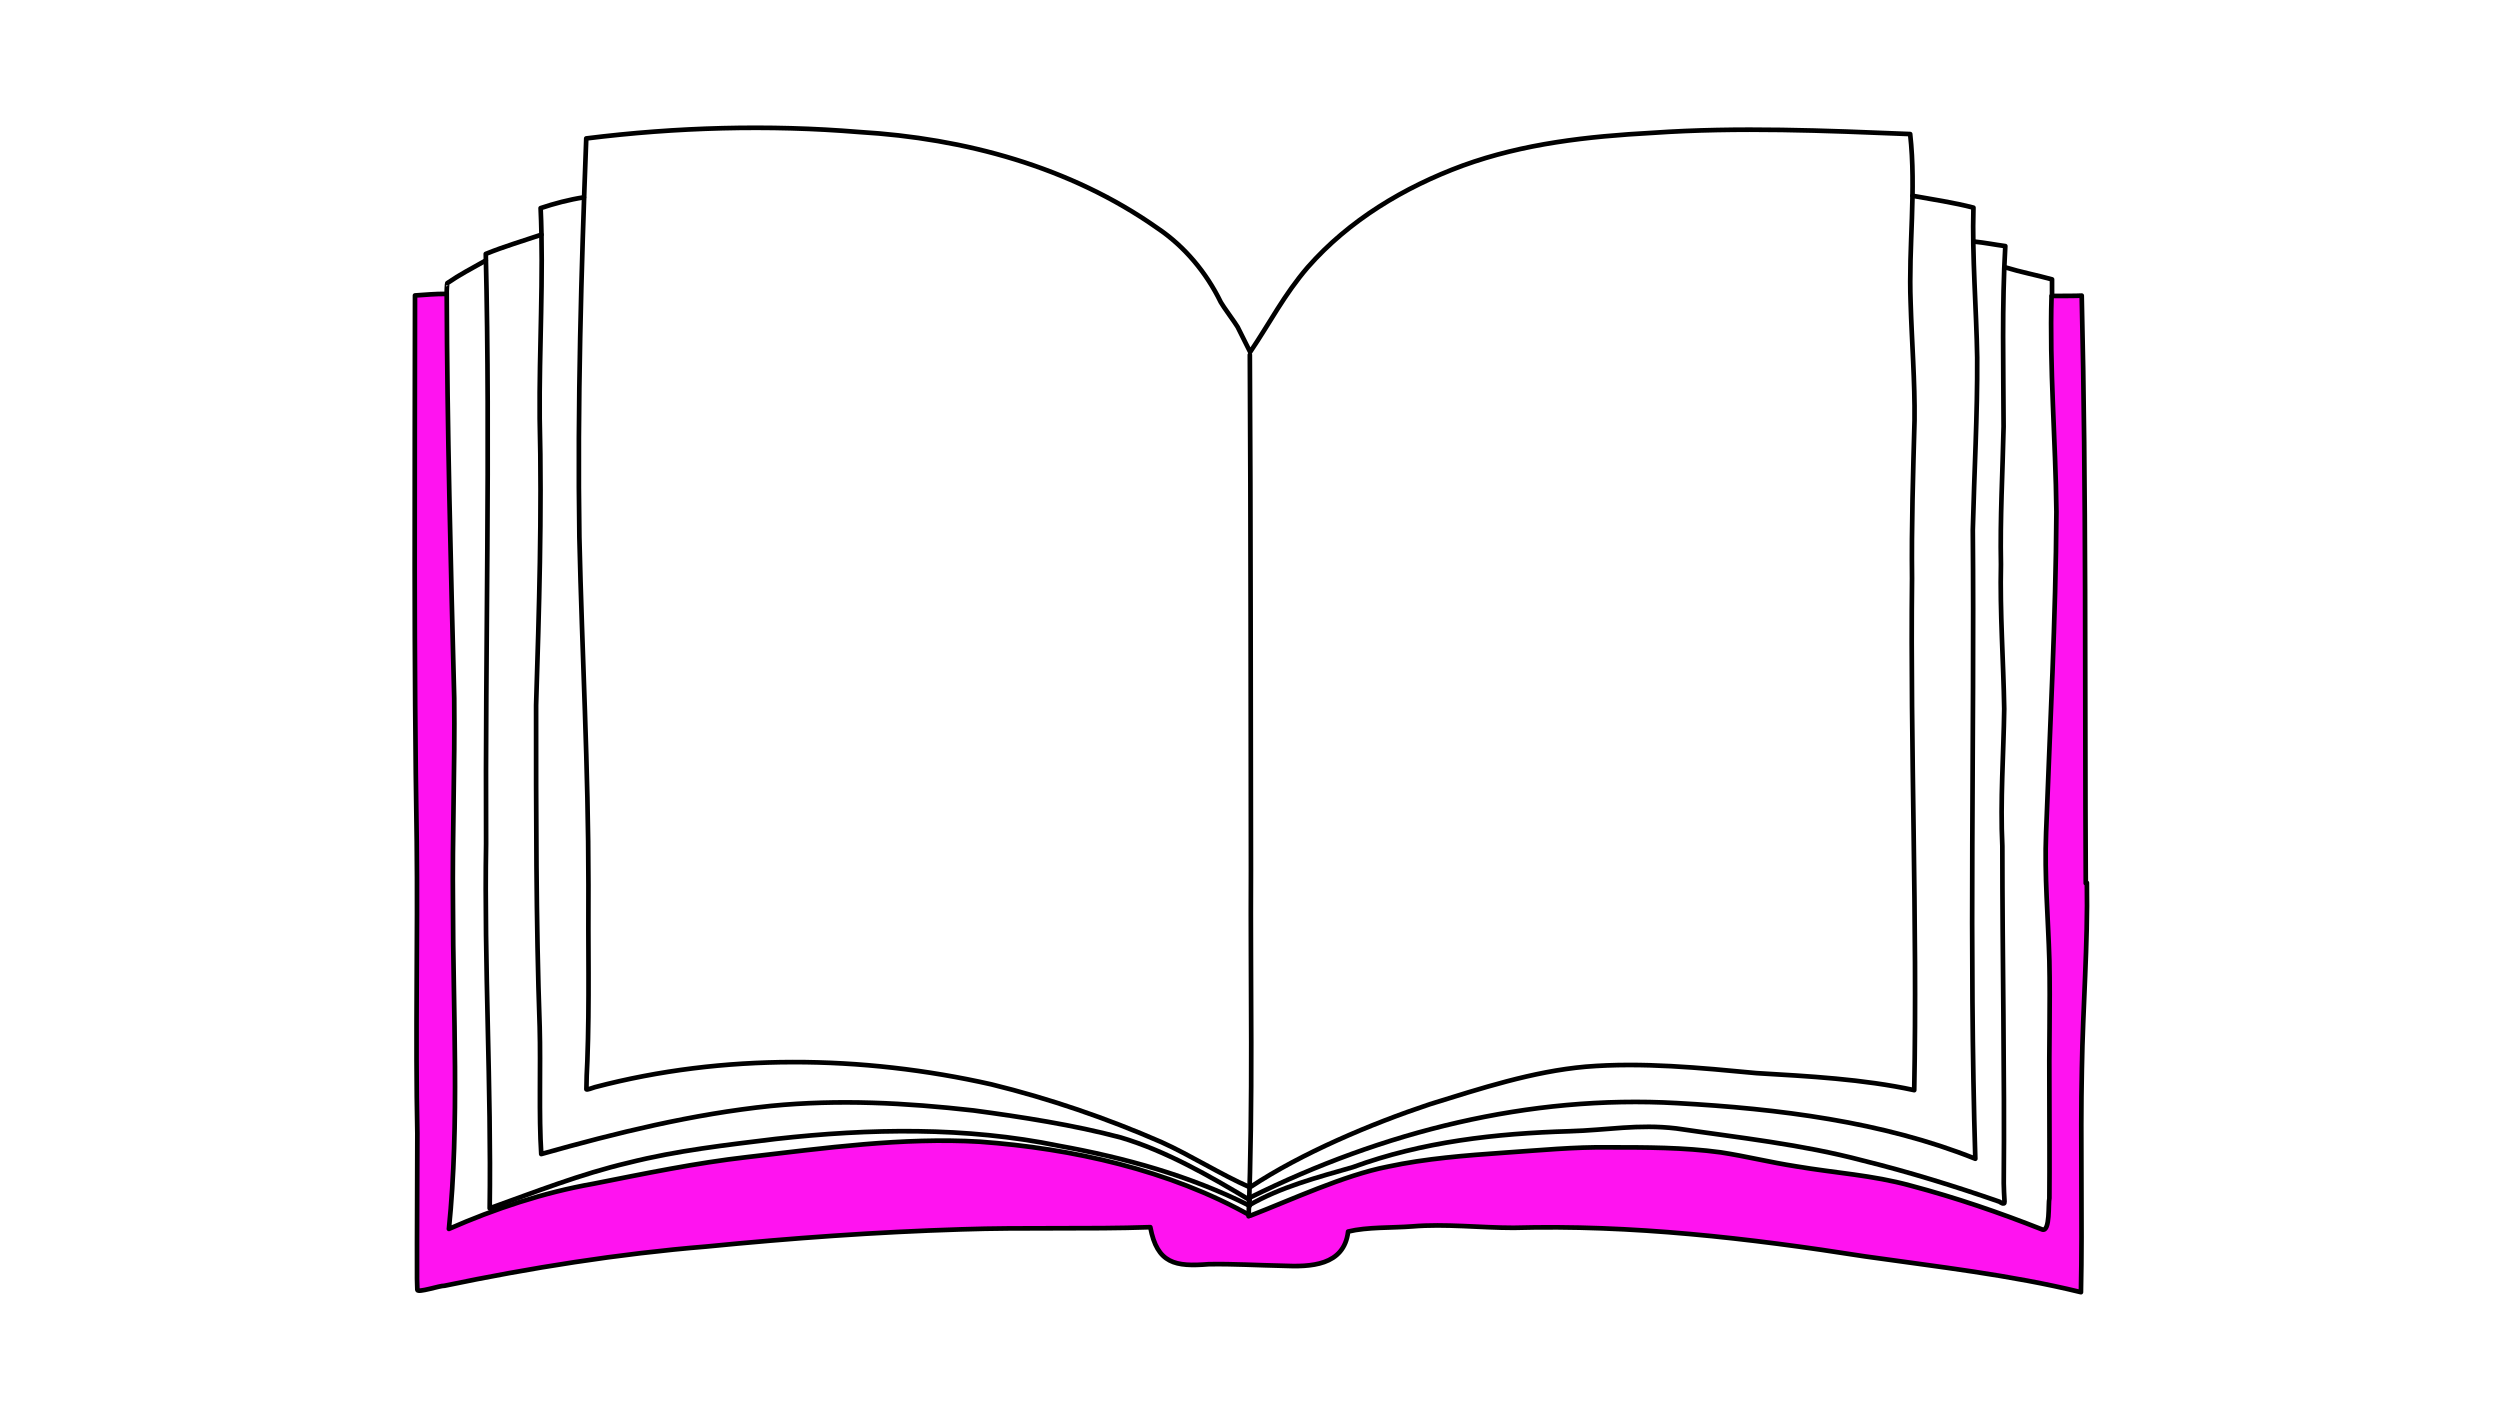
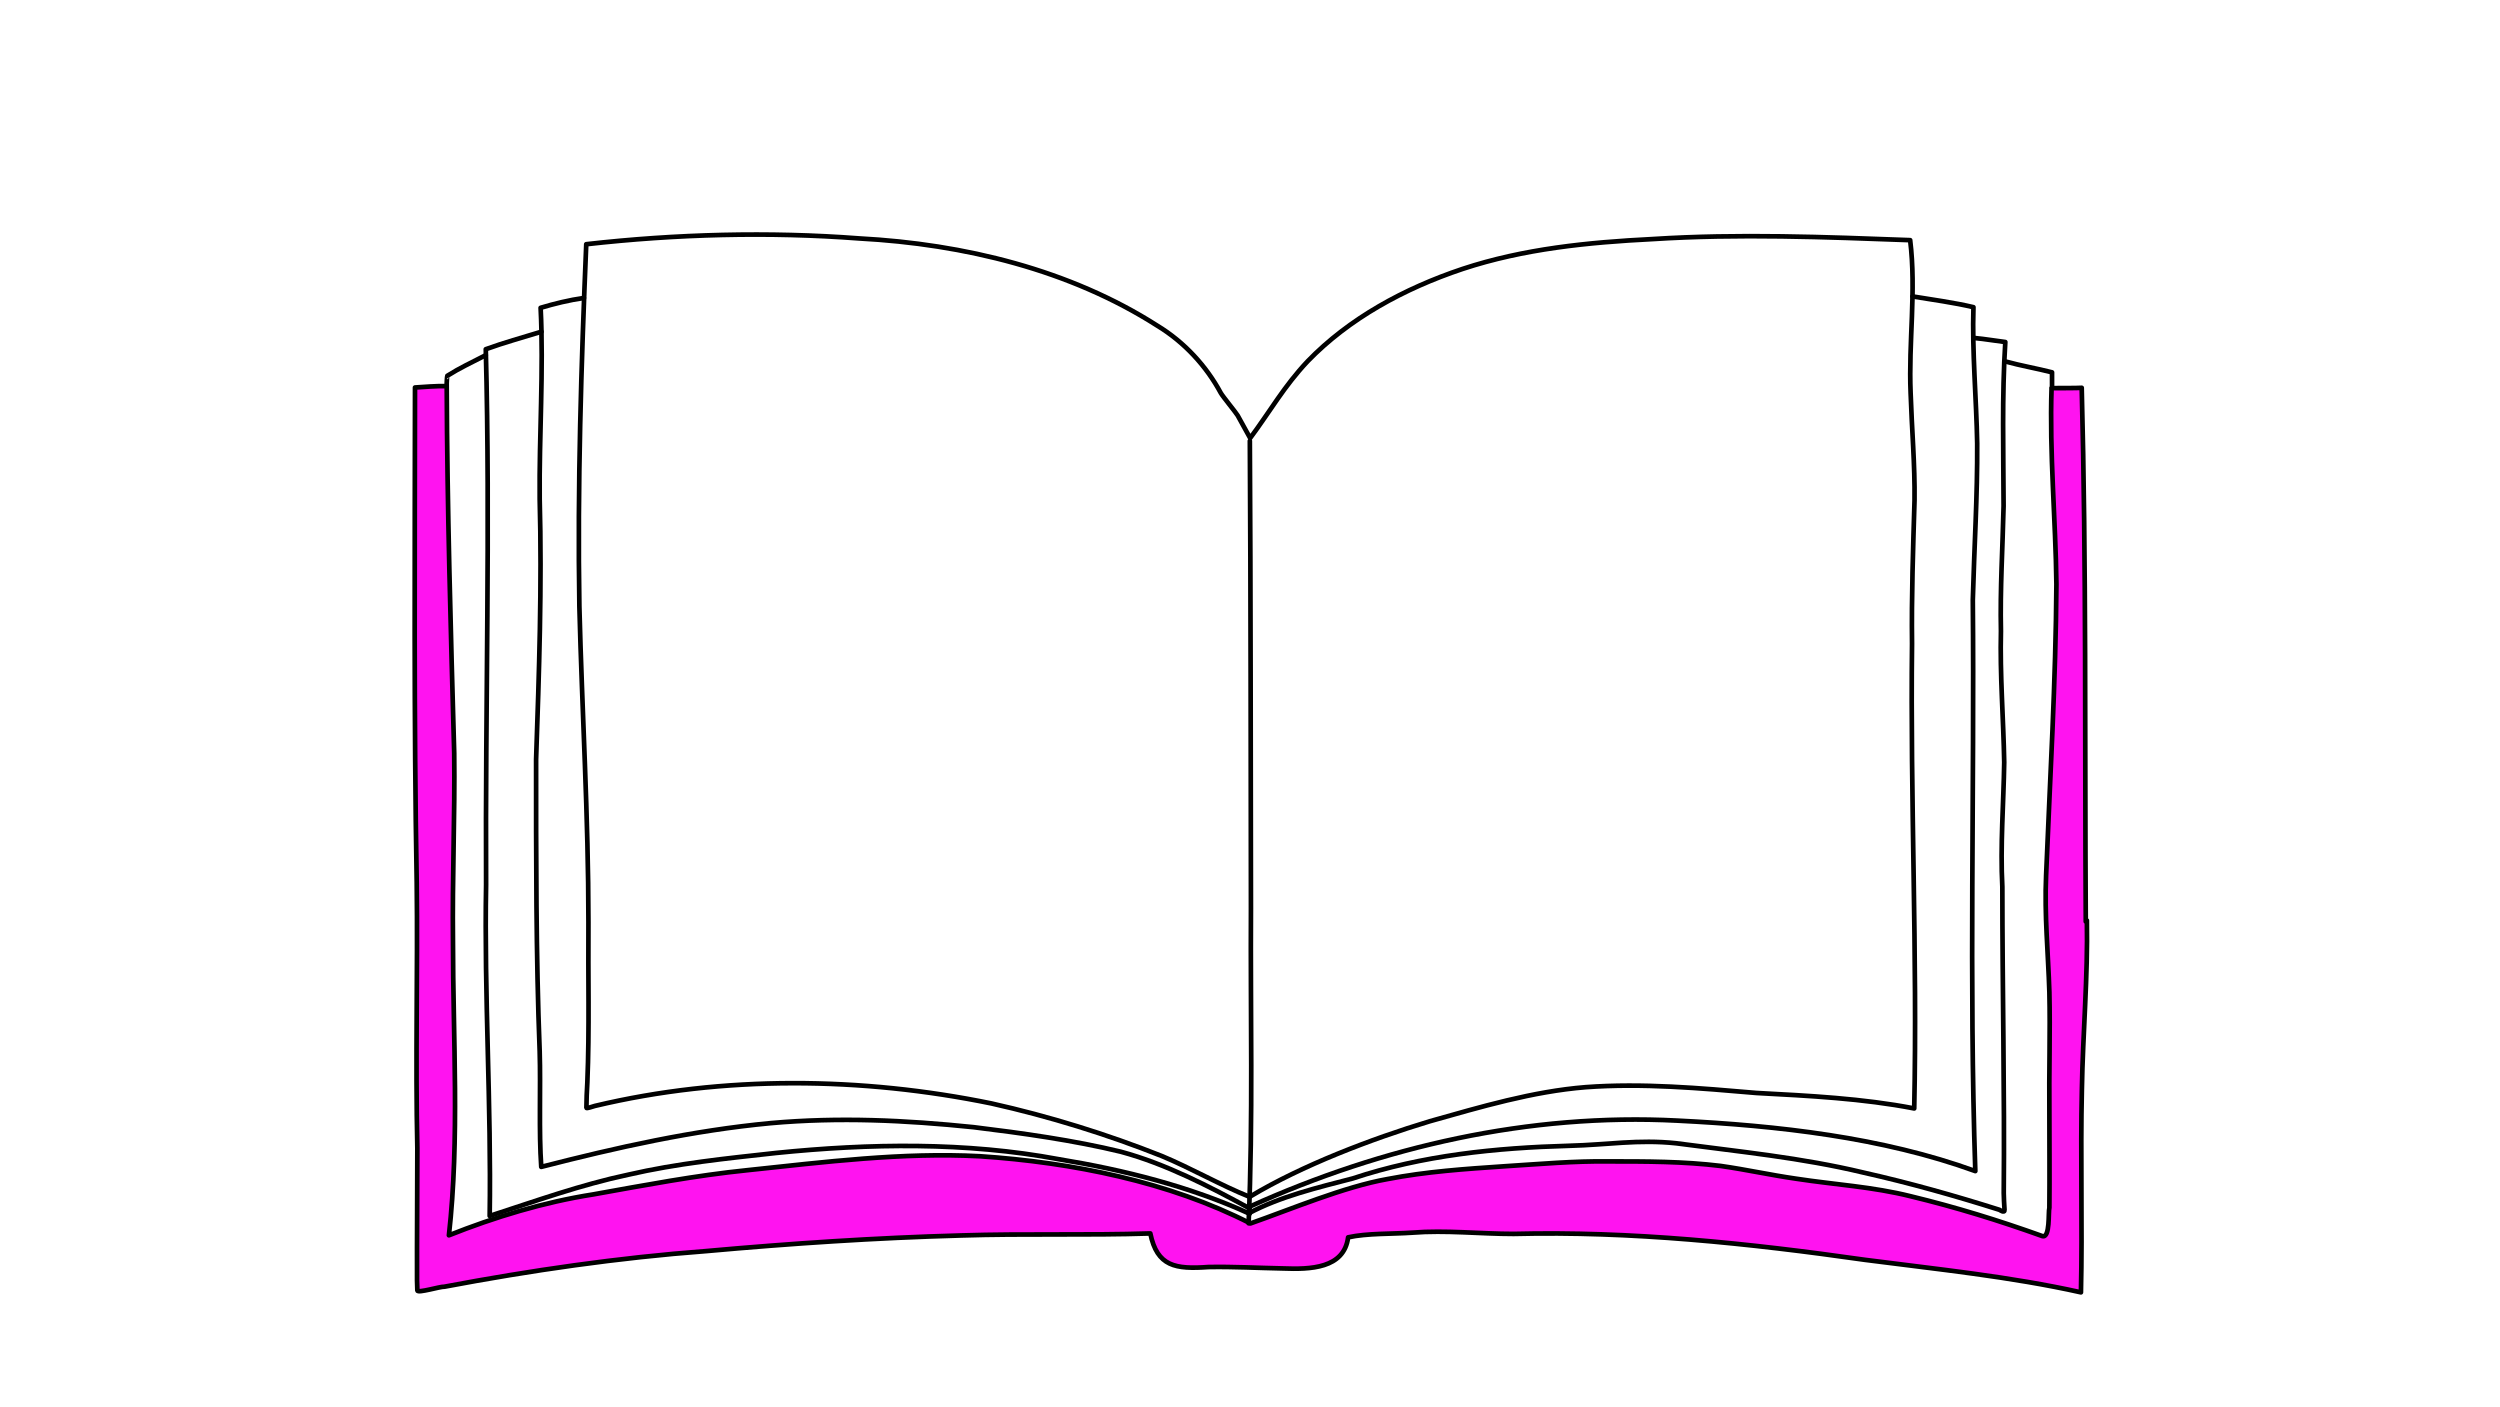
<svg xmlns="http://www.w3.org/2000/svg" id="Ebene_1" version="1.1" viewBox="0 0 1600 900">
  <defs>
    <style>
      .st0 {
        fill: none;
      }

      .st0, .st1 {
        stroke: #000;
        stroke-linecap: round;
        stroke-linejoin: round;
        stroke-width: 3px;
      }

      .st1 {
        fill: #ff13f0;
      }
    </style>
  </defs>
-   <path id="STROKE_70cb5474-efe9-44cb-b045-c4f8a5a2b36a" class="st0" d="M1224,125.3c12.2,2.2,26.8,4.4,39,7.6-.9,31.4,1.9,64.7,2.4,96,.2,36.9-1.9,73.1-2.8,110.3,1.1,134.2-2.5,268.3,1.6,402.4-59.5-23.8-126.2-32-190.8-35.6-94.9-5.4-188.6,18.4-273.3,60.4" />
-   <path id="STROKE_ab9ac514-3ea2-4193-8296-7afe31d24e23" class="st0" d="M1263.4,154.6c7.5.8,12.6,1.9,20,2.9-2.2,38.3-1.2,77.1-1.1,115.5-.6,29.3-2.3,58.8-1.7,88.2-.7,30.5,1.6,62,2.1,92.5-.4,29-2.6,58.7-1.2,87.8,0,71.9,1.5,144,.9,215.8,0,1.9.3,9.3.5,11.8.2,2.6-3.2,0-3.2,0-28.8-10-57.5-18.9-87.3-26.3-39.7-10.5-79-14.6-119.6-20.6-24.5-2.9-44,1.1-68.4,1.8-47.2,1.4-94.2,6.7-138.6,23-22.3,6.4-46.4,12.7-66.6,24.5" />
-   <path class="st0" d="M1283.7,171.2c9.4,2.9,20.3,5,29.6,7.6v10.8" />
-   <path class="st1" d="M1335.6,565c.7,39.3-2.6,79.8-3.2,119.2-1,46.5.4,96.7-.6,142.8-45.3-11.1-92-16.3-138.2-22.9-74.4-11.7-149.5-20.4-224.9-18.3-21.2,0-43.6-2.7-64.8-.9-12.8,1-28.9.3-41.1,3.3-2.6,22-24.2,22.7-41.8,21.9-15.8-.3-31.7-1.3-47.5-1-21.3,1.7-32.9-.3-37.3-23.7-40.4,1.4-80.4,0-121.1,1.4-54.8,1.7-108.7,5.6-163.1,11-56.1,4.6-112.5,13.6-167.6,25.1-2.6-.2-17.2,4.7-17.3,2.6,0-1.7-.2-4.8-.2-7.1-.1-30.9.2-62.2.2-93.1-1.3-62.3.3-124.7-.4-187-1.9-116.1-1.2-233.2-1.1-349.2,6.3-.4,13-1.1,20.3-1,.3,85.9,2.6,172.8,4.8,258.7.5,43.6-1.3,88.4-.8,132.1,0,68.4,4.3,139.4-2.6,207.6,29.4-12.9,60.6-23.3,92.5-28.9,32.9-6.5,65.3-13.3,98.7-17.1,49.2-5.7,99-12.7,148.6-9.8,59.2,4.3,121.2,18.1,173.2,47.3,25.4-9.8,60-25.9,87.7-31.3,24.7-5.3,49.9-7.2,75.1-9,22.3-1.5,44.2-3.7,66.5-3.4,23.8,0,48,0,71.6,3.2,16.8,2.6,31.2,6.3,48.5,9,24.8,4.2,48.7,5.6,73.1,12.3,29.3,7.8,56.4,17.1,84.3,28.1,5.1,1.6,3.7-17,4.5-19.9.2-21.9,0-45.2,0-67.1-.3-28.1.6-56.3,0-84.9-.8-28.2-3.2-54.2-2.1-82.2,2.5-68.4,6.2-136.8,6.6-205.2-.5-46-4.5-92.1-3.1-138.2,4.1,0,16.6,0,19.3-.2,3,125.1,1.9,250.9,2.6,376.1l.6-.3h0Z" />
-   <path class="st0" d="M310.9,166.7h0c-10,5.7-16.2,8.7-24.6,14.5-.2-.1-.5,5.6-.4,6.9" />
-   <path id="STROKE_7f13ccd1-6562-4dfc-8f22-4de21fab54f6" class="st0" d="M799.8,759.8c-18.3-8-38-20.5-56.4-28.8-35-15.3-71.8-27.9-108.9-37-82.9-18.7-171.4-19.9-253.8,1.8-1.4.4-5.4,2-5.4,1.3,0-5.3.3-12.2.6-17.9,1.4-37.8.4-74.8.7-112.8,0-74.5-4.1-148.2-5.8-222.6-1.3-85.1,1.2-170.4,4.4-255.2,57.6-7.2,116.8-8.9,174.7-4.1,67.3,4,135,22.2,190.7,61.4,17.5,11.7,31.5,28.6,40.7,47.5,1.3,2.5,9.6,13.7,10.8,15.9,1.1,2.3,8,16,8,16,13-19.3,21.7-36.6,36.8-54.2,26.5-30.2,61.8-51.3,99.2-65.1,39.1-14.2,80.1-18.7,121.7-21,54.7-3.8,110.4-1.4,164.7.8,4,35.9-1.1,71.8.3,107.8.7,24.6,2.8,50.9,2.5,75.5-.9,33.1-2,68-1.6,101.1-1.2,108.9,3.5,218.7,1.4,327.5-32.9-7.1-67.5-8.9-101-10.9-36.1-3.4-73-7.1-109.3-4.1-33.9,3-67.4,14-99.7,24-37.8,12.6-82,31.3-114.7,52.9" />
-   <path id="STROKE_0b844fa4-9f53-478c-bbb2-ef0dbaa0a091" class="st0" d="M799.8,771.7c-38.1-19.2-80.2-30.8-122.2-38.4-59.4-12.2-121-11.1-181-4.4-31.8,3.9-63.3,7.4-94.5,15.3-30.3,7.1-59.7,18.7-88.7,29.1,1.1-77.7-3.6-155.6-2.3-233.3-.6-125.5,2.8-252.1-.2-377.5,12.4-5,22.3-7.8,35.6-12.3" />
-   <path id="STROKE_f62ad0a3-1d72-453f-92ef-50bd0578c9a9" class="st0" d="M799.8,768c-25.7-15.4-53.6-31.4-82.5-40-30.1-8-63.1-13.1-94.2-17.3-43.8-4.9-86-7.2-129.8-2.9-50.1,5.2-98.6,17.2-146.9,30.8-1.6-25.2-.3-55.3-1-81.3-2.4-68.4-2.3-137.5-2.3-205.9,1.9-61,3.8-122.4,2.3-183.5-.4-44.4,2.6-90.9.6-134.7,8.6-2.9,18.4-5.5,27.7-6.9" />
-   <path id="STROKE_1265e4fb-4e9f-495b-86f4-992e53a68fb0" class="st0" d="M799.9,227.1c.6,109.6.5,219.6.7,329.3-.4,74,1.4,148.1-1.5,222" />
+   <path id="STROKE_70cb5474-efe9-44cb-b045-c4f8a5a2b36a" class="st0" d="M1224,189.7c12.2,2,26.8,4,39,6.9-.9,28.5,1.9,58.8,2.4,87.2.2,33.5-1.9,66.4-2.8,100.2,1.1,121.9-2.5,243.7,1.6,365.5-59.5-21.6-126.2-29.1-190.8-32.3-94.9-4.9-188.6,16.7-273.3,54.9" />
+   <path id="STROKE_ab9ac514-3ea2-4193-8296-7afe31d24e23" class="st0" d="M1263.4,216.3c7.5.7,12.6,1.7,20,2.6-2.2,34.8-1.2,70-1.1,104.9-.6,26.6-2.3,53.4-1.7,80.1-.7,27.7,1.6,56.3,2.1,84-.4,26.3-2.6,53.3-1.2,79.7,0,65.3,1.5,130.8.9,196,0,1.7.3,8.4.5,10.7.2,2.4-3.2,0-3.2,0-28.8-9.1-57.5-17.2-87.3-23.9-39.7-9.5-79-13.3-119.6-18.7-24.5-2.6-44,1-68.4,1.6-47.2,1.3-94.2,6.1-138.6,20.9-22.3,5.8-46.4,11.5-66.6,22.3" />
+   <path class="st0" d="M1283.7,231.4c9.4,2.6,20.3,4.5,29.6,6.9v9.8" />
+   <path class="st1" d="M1335.6,589.1c.7,35.7-2.6,72.5-3.2,108.3-1,42.2.4,87.8-.6,129.7-45.3-10.1-92-14.8-138.2-20.8-74.4-10.6-149.5-18.5-224.9-16.6-21.2,0-43.6-2.5-64.8-.8-12.8.9-28.9.3-41.1,3-2.6,20-24.2,20.6-41.8,19.9-15.8-.3-31.7-1.2-47.5-.9-21.3,1.5-32.9-.3-37.3-21.5-40.4,1.3-80.4,0-121.1,1.3-54.8,1.5-108.7,5.1-163.1,10-56.1,4.2-112.5,12.4-167.6,22.8-2.6-.2-17.2,4.3-17.3,2.4,0-1.5-.2-4.4-.2-6.4-.1-28.1.2-56.5.2-84.6-1.3-56.6.3-113.3-.4-169.8-1.9-105.4-1.2-211.8-1.1-317.1,6.3-.4,13-1,20.3-.9.3,78,2.6,156.9,4.8,235,.5,39.6-1.3,80.3-.8,120,0,62.1,4.3,126.6-2.6,188.5,29.4-11.7,60.6-21.2,92.5-26.2,32.9-5.9,65.3-12.1,98.7-15.5,49.2-5.2,99-11.5,148.6-8.9,59.2,3.9,121.2,16.4,173.2,43,25.4-8.9,60-23.5,87.7-28.4,24.7-4.8,49.9-6.5,75.1-8.2,22.3-1.4,44.2-3.4,66.5-3.1,23.8,0,48,0,71.6,2.9,16.8,2.4,31.2,5.7,48.5,8.2,24.8,3.8,48.7,5.1,73.1,11.2,29.3,7.1,56.4,15.5,84.3,25.5,5.1,1.5,3.7-15.4,4.5-18.1.2-19.9,0-41.1,0-60.9-.3-25.5.6-51.1,0-77.1-.8-25.6-3.2-49.2-2.1-74.7,2.5-62.1,6.2-124.2,6.6-186.4-.5-41.8-4.5-83.6-3.1-125.5,4.1,0,16.6,0,19.3-.2,3,113.6,1.9,227.9,2.6,341.6l.6-.3h0Z" />
+   <path class="st0" d="M310.9,227.3h0c-10,5.2-16.2,7.9-24.6,13.2-.2,0-.5,5.1-.4,6.3" />
+   <path id="STROKE_7f13ccd1-6562-4dfc-8f22-4de21fab54f6" class="st0" d="M799.8,766c-18.3-7.3-38-18.6-56.4-26.2-35-13.9-71.8-25.3-108.9-33.6-82.9-17-171.4-18.1-253.8,1.6-1.4.4-5.4,1.8-5.4,1.2,0-4.8.3-11.1.6-16.3,1.4-34.3.4-67.9.7-102.4,0-67.7-4.1-134.6-5.8-202.2-1.3-77.3,1.2-154.8,4.4-231.8,57.6-6.5,116.8-8.1,174.7-3.7,67.3,3.6,135,20.2,190.7,55.8,17.5,10.6,31.5,26,40.7,43.1,1.3,2.3,9.6,12.4,10.8,14.4,1.1,2.1,8,14.5,8,14.5,13-17.5,21.7-33.2,36.8-49.2,26.5-27.4,61.8-46.6,99.2-59.1,39.1-12.9,80.1-17,121.7-19.1,54.7-3.5,110.4-1.3,164.7.7,4,32.6-1.1,65.2.3,97.9.7,22.3,2.8,46.2,2.5,68.6-.9,30.1-2,61.8-1.6,91.8-1.2,98.9,3.5,198.6,1.4,297.4-32.9-6.4-67.5-8.1-101-9.9-36.1-3.1-73-6.4-109.3-3.7-33.9,2.7-67.4,12.7-99.7,21.8-37.8,11.4-82,28.4-114.7,48" />
+   <path id="STROKE_0b844fa4-9f53-478c-bbb2-ef0dbaa0a091" class="st0" d="M799.8,776.8c-38.1-17.4-80.2-28-122.2-34.9-59.4-11.1-121-10.1-181-4-31.8,3.5-63.3,6.7-94.5,13.9-30.3,6.4-59.7,17-88.7,26.4,1.1-70.6-3.6-141.3-2.3-211.9-.6-114,2.8-229-.2-342.8,12.4-4.5,22.3-7.1,35.6-11.2" />
+   <path id="STROKE_f62ad0a3-1d72-453f-92ef-50bd0578c9a9" class="st0" d="M799.8,773.4c-25.7-14-53.6-28.5-82.5-36.3-30.1-7.3-63.1-11.9-94.2-15.7-43.8-4.5-86-6.5-129.8-2.6-50.1,4.7-98.6,15.6-146.9,28-1.6-22.9-.3-50.2-1-73.8-2.4-62.1-2.3-124.9-2.3-187,1.9-55.4,3.8-111.2,2.3-166.7-.4-40.3,2.6-82.6.6-122.3,8.6-2.6,18.4-5,27.7-6.3" />
+   <path id="STROKE_1265e4fb-4e9f-495b-86f4-992e53a68fb0" class="st0" d="M799.9,282.2c.6,99.5.5,199.4.7,299.1-.4,67.2,1.4,134.5-1.5,201.6" />
</svg>
